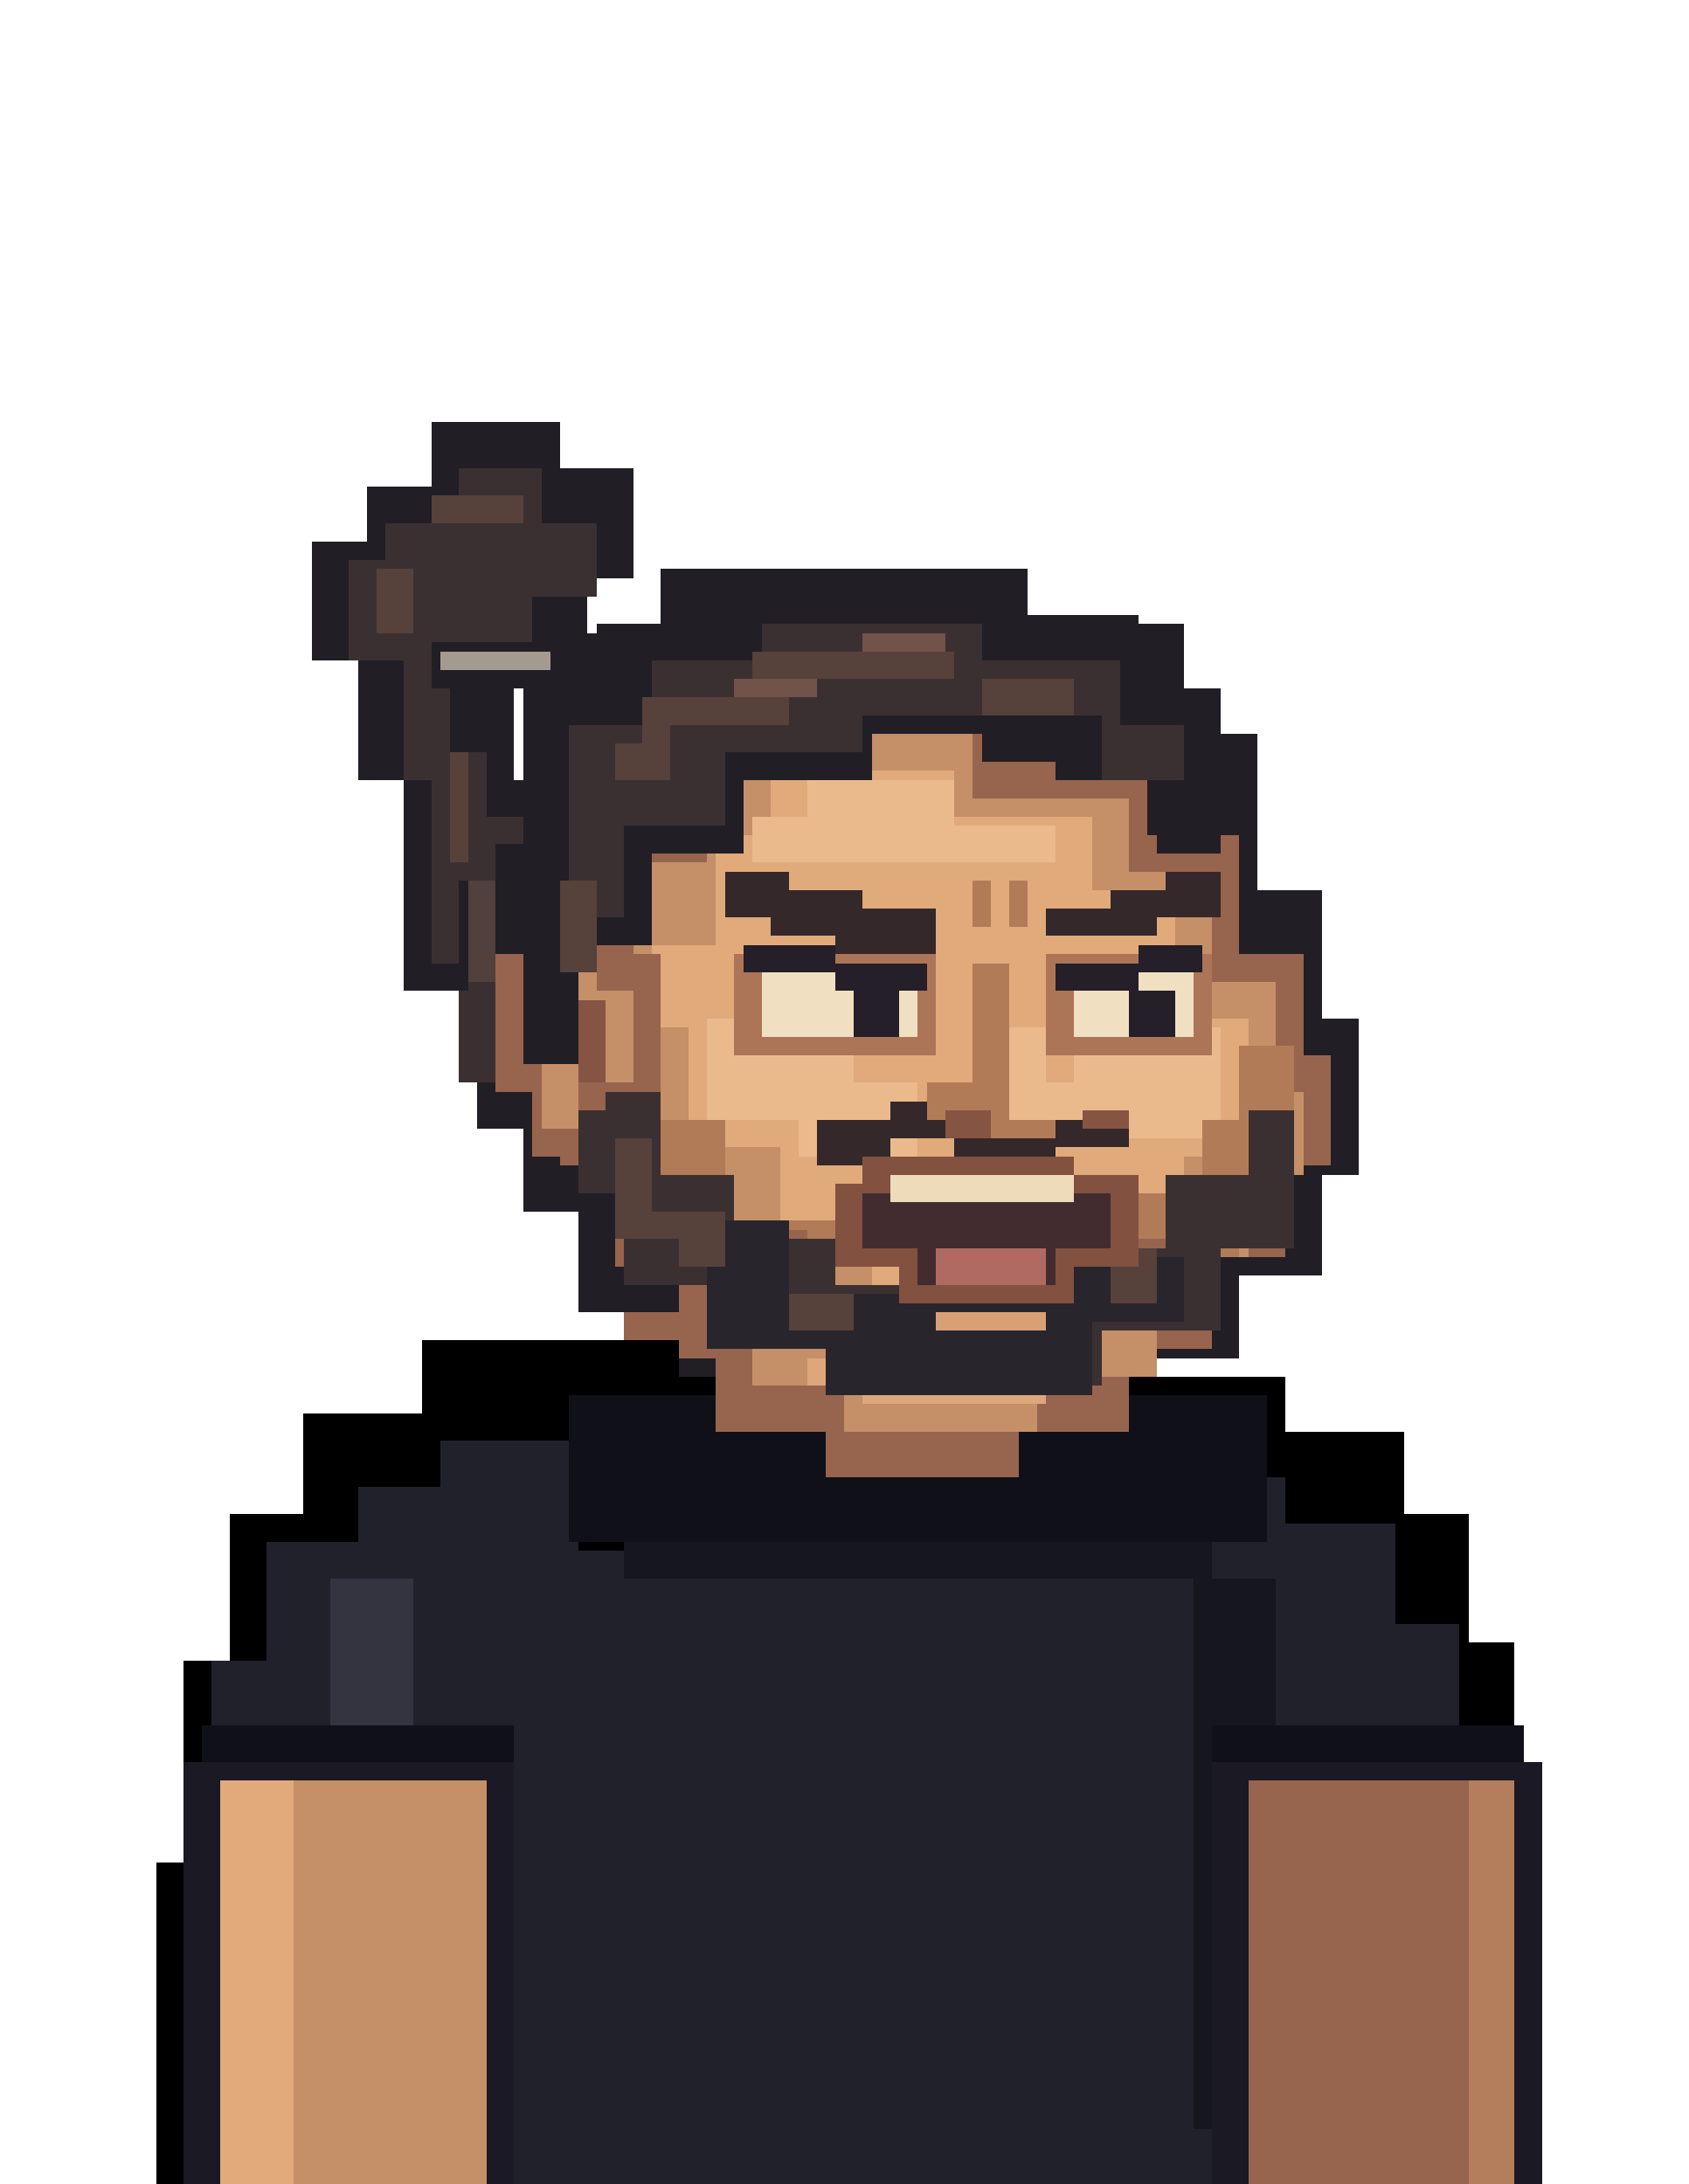
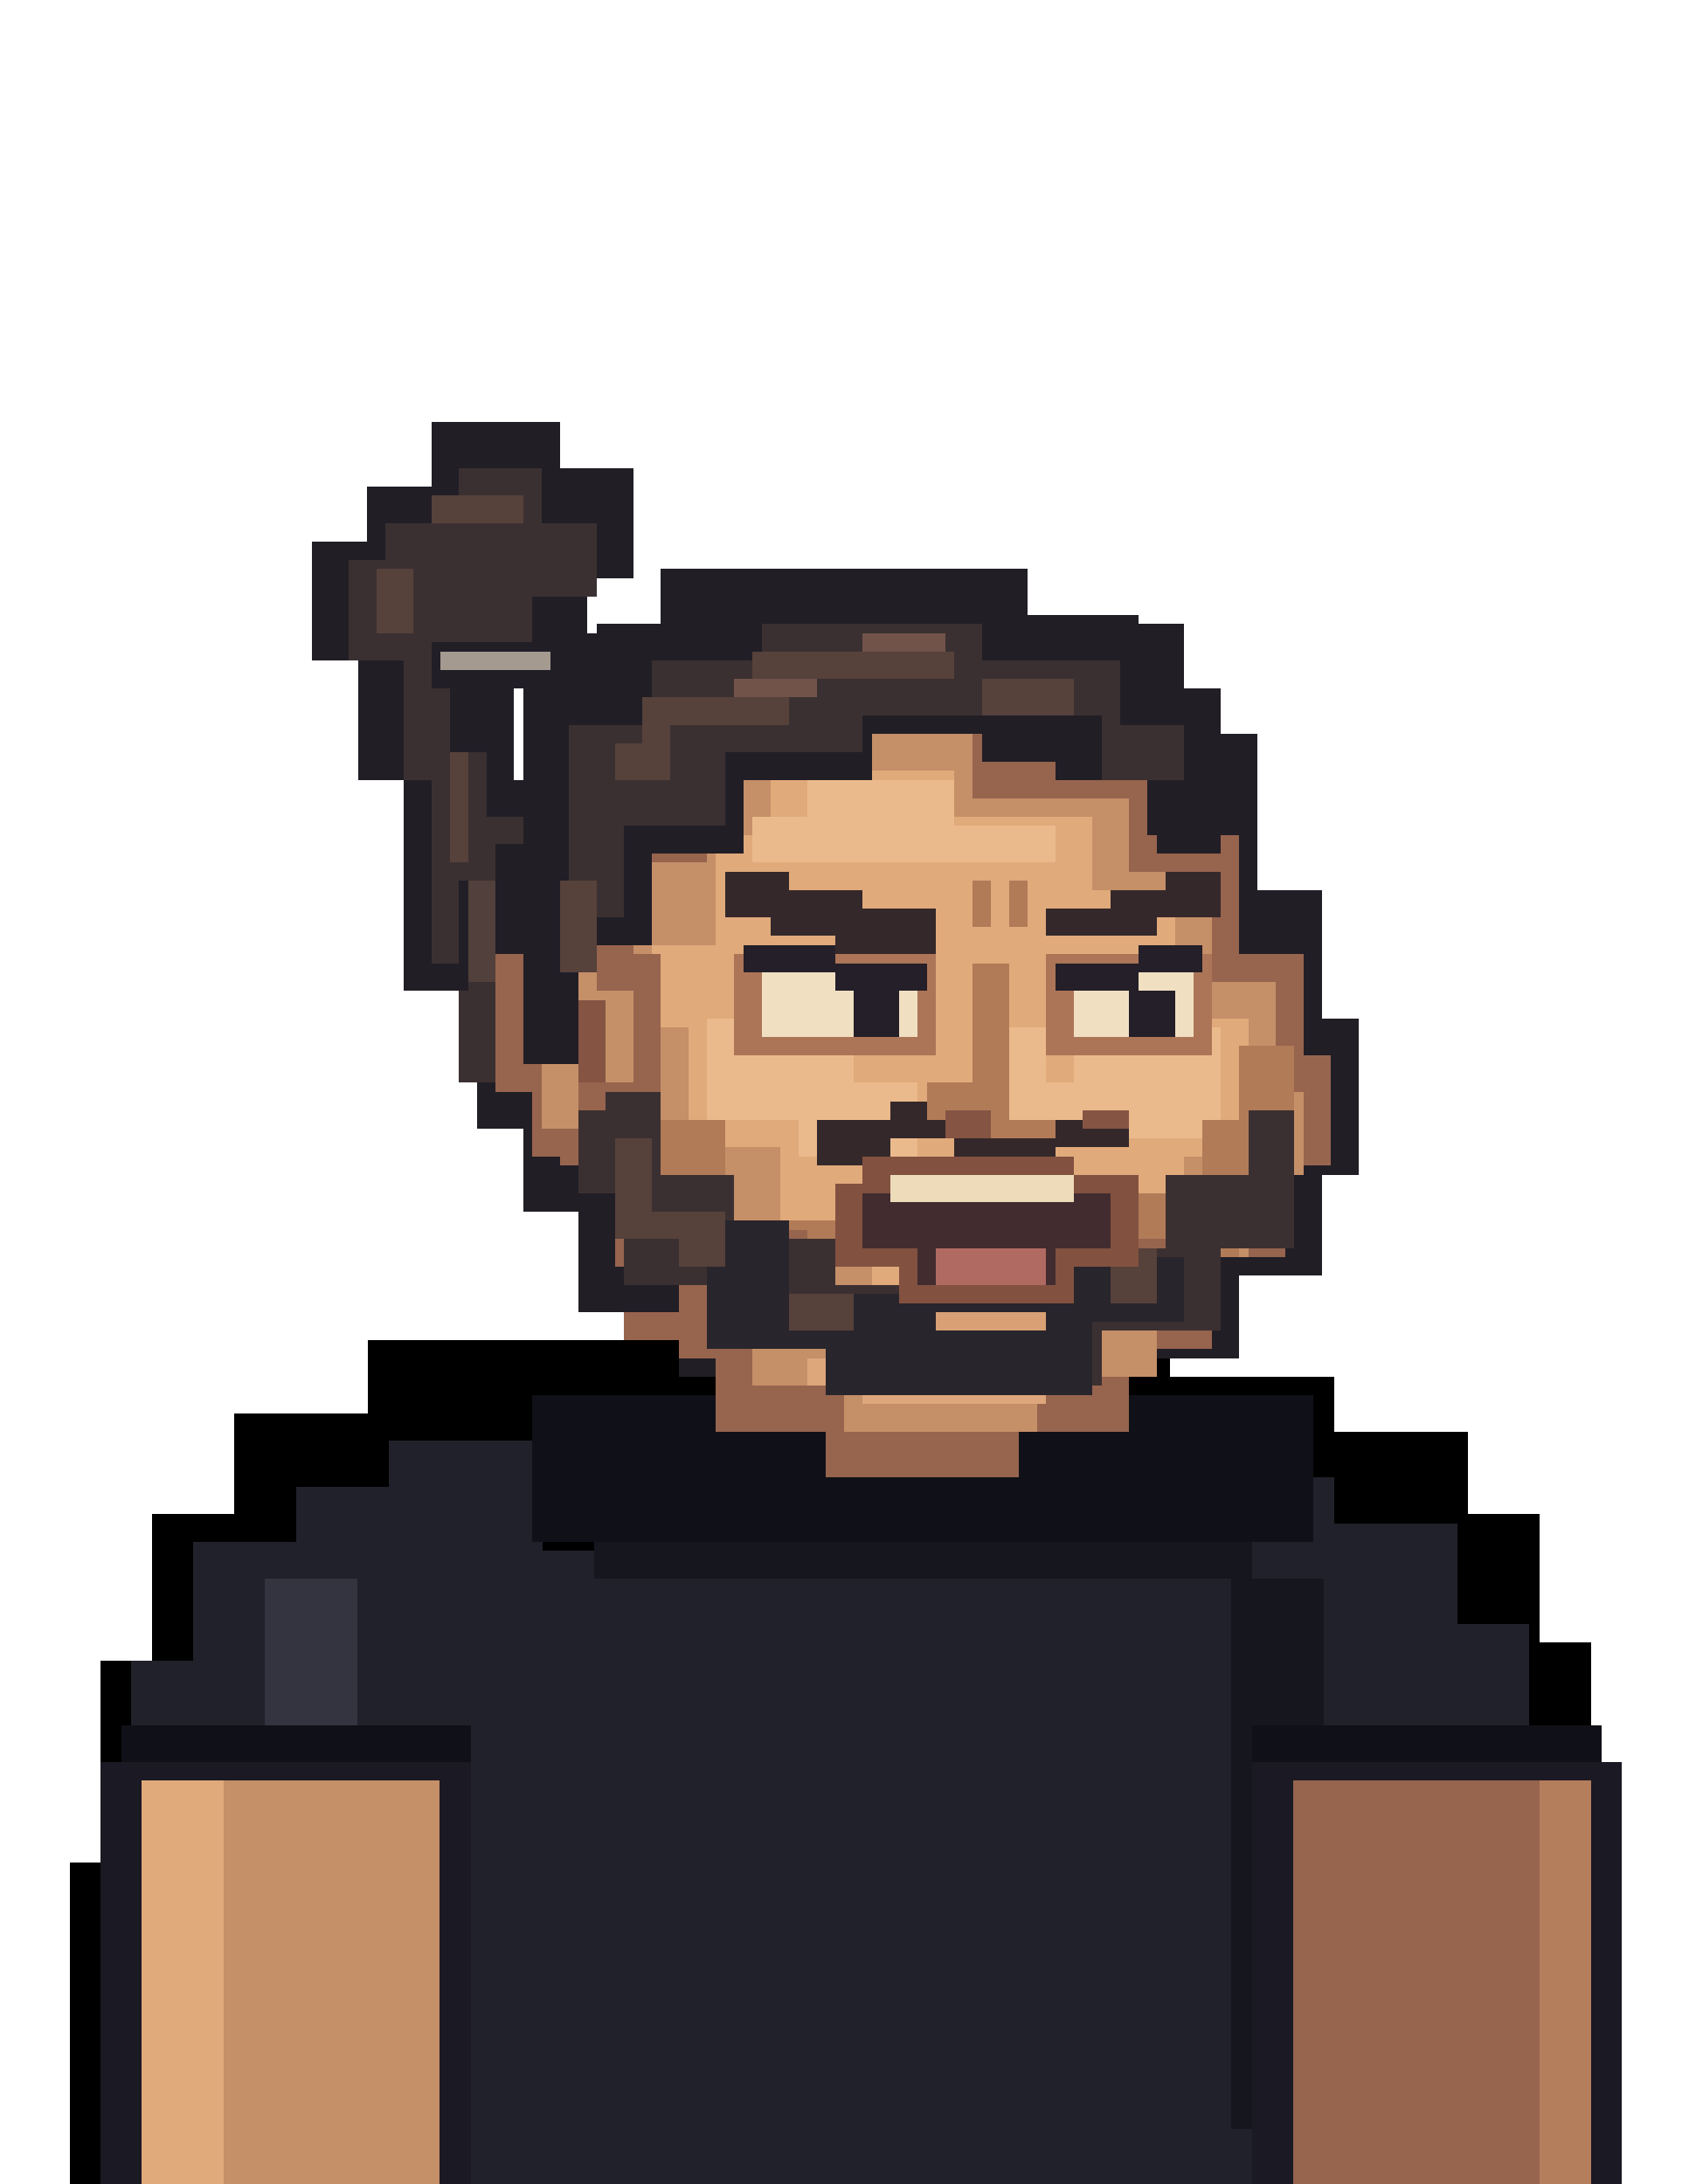
<svg xmlns="http://www.w3.org/2000/svg" width="552" height="714" viewBox="-12 -38 184 238" shape-rendering="crispEdges" data-expression="angry">
  <g id="neck" transform="translate(0 -20)">
    <path fill="#97644e" d="M56 118h58v24h7v16H49v-16h7z" />
    <path fill="#c58f68" d="M62 126h45v17h7v8H56v-8h6z" />
    <path fill="#dda67b" d="M66 134h35v10h7v3H66z" />
  </g>
-   <g id="casual-body">
+   <g id="casual-body" transform="translate(-10 0) scale(1.12 1)">
    <path d="M52 108h60v4h16v6h13v9h7v14h5v19h3v40H5v-35h3v-22h5v-16h8v-11h13v-8h18z" />
    <path fill="#20212a" d="M36 119h15v12h24v-4h17v5h22v-9h14v5h12v11h7v20h5v41H8v-35h3v-22h6v-13h10v-6h9z" />
    <path fill="#20212a" d="M31 126h16v12h27v-5h23v6h27v-9h10v14h7v22h5v34H31v-9h-9v-20h-5v-21h5v-14h9z" />
    <path fill="#20212a" d="M48 137h20v-3h8v5h20v4h14v14H96v7H71v-5H51v-8h-8v-8h5z" />
    <path fill="#20212a" d="M54 138h12v3h-12zM45 144h8v7h-5v-4h-3zM72 140h20v3H72z" />
    <path fill="#20212a" d="M21 131h8v12h-6v20h5v19h8v18H10v-34h4v-23h7zM132 139h7v22h7v39h-17v-19h-4v-16h7z" />
    <path fill="#20212a" d="M16 143h5v21h-5zM12 170h8v16h6v14H9v-25h3zM140 170h6v30h-7v-17h-4v-10h5z" />
    <path fill="#20212a" d="M27 135h6v20h5v17h-4v10h-6v-19h-4v-16h3zM119 145h9v17h-6v19h-6v-19h3z" />
    <path fill="#20212a" d="M32 133h6v19h-4v-10h-2zM38 160h6v16h-4v-9h-2zM127 134h5v12h-4v-5h-1z" />
    <path fill="#20212a" d="M48 165h15v4H49v4H37v-4h11zM90 168h24v4H93v3H71v-4h19zM45 183h30v4H55v4H37v-4h8zM107 186h19v5h-12v4H85v-4h22z" />
    <path fill="#20212a" d="M48 174h20v3H48zM76 177h30v3H76zM51 192h29v3H51zM100 182h12v3h-12z" />
    <path fill="#20212a" d="M33 193h7v7h-7zM120 193h9v7h-9zM80 197h29v3H80z" />
    <rect x="24" y="134" width="9" height="60" fill="#343440" />
    <rect x="118" y="134" width="9" height="60" fill="#15161e" />
    <rect x="10" y="150" width="34" height="4" fill="#101118" />
    <rect x="120" y="150" width="34" height="4" fill="#101118" />
    <rect x="8" y="154" width="36" height="48" fill="#1b1923" />
    <rect x="120" y="154" width="36" height="48" fill="#1b1923" />
    <rect x="12" y="156" width="29" height="46" fill="#c58f68" />
    <rect x="12" y="156" width="8" height="46" fill="#e0aa7b" />
    <rect x="124" y="156" width="29" height="46" fill="#97644e" />
    <rect x="148" y="156" width="5" height="46" fill="#b47d5c" />
    <rect x="50" y="114" width="76" height="16" fill="#101118" />
    <rect x="56" y="130" width="64" height="4" fill="#15161e" />
  </g>
  <g id="hair-back" transform="translate(0 -38)">
    <path fill="#211e26" d="M45 69h15v-7h40v6h17v12h8v27h-7v16h-9v7H51v-7H40v-17h-5V85h10z" />
    <path fill="#3b3031" d="M39 89h7v15h-4v14h-4v-14h-3V96h4zM111 82h7v23h-5v15h-6v-9h4z" />
    <path fill="#51403b" d="M39 96h3v11h-3z" />
  </g>
  <g id="ponytail" transform="translate(0 -38)">
    <path fill="#211e26" d="M28 53h7v-7h14v5h8v12h-5v10h-8v16h-5v19h-7V85h-5V72h-5V59h6z" />
    <path fill="#3b3031" d="M30 57h8v-6h9v6h6v8h-7v8h-9v12h-5V72h-6V61h4zM35 82h6v14h-3v9h-3z" />
    <path fill="#56413b" d="M35 54h10v3H35zM29 62h4v7h-4zM37 82h2v12h-2z" />
    <path fill="#211e26" d="M35 70h14v5H35z" />
    <path fill="#a49a90" d="M36 71h12v2H36z" />
  </g>
  <g id="head" transform="translate(0 -38)">
    <path fill="#211e26" d="M57 73h40v4h17v8h11v12h7v14h4v17h-4v11h-9v9h-14v6H76v-4H62v-7H51v-11h-6v-14h-3V99h6V85h9z" />
    <path fill="#97644e" d="M60 78h35v5h18v8h10v13h7v11h3v12h-5v10h-9v8h-13v5H78v-5H65v-7H55v-11h-6v-13h-3v-13h6V89h8z" />
    <path fill="#c58f68" d="M65 80h29v7h17v8h9v12h7v12h3v9h-6v9h-12v8H80v-5H68v-9H58v-12h-6v-15h5V94h8z" />
    <path fill="#e0aa7b" d="M72 84h20v5h15v8h9v14h8v15h-7v9h-13v5H83v-5H73v-10H63v-13h-4v-9h7V91h6z" />
    <path fill="#ebba8c" d="M76 85h16v5h11v4H70v-5h6zM65 111h16v7h7v8H75v-4H65zM105 112h16v12h-16z" />
    <path fill="#b17b58" d="M52 109h7v13h8v11h12v8H68v-6H58v-10h-6zM123 114h6v14h-6v9h-12v7h-11v-5h11v-9h8v-8h4z" />
  </g>
  <g id="double-chin" transform="translate(0 -38)">
    <path fill="#97644e" d="M62 134h14v8h28v-7h16v12h-9v9H99v5H78v-5H66v-8h-4z" />
    <path fill="#c58f68" d="M67 139h9v8h28v-6h10v9h-13v6H80v-5H70v-6h-3z" />
    <path fill="#dda67b" d="M76 148h26v5H82v-2h-6z" />
    <path fill="#ad7658" d="M72 143h7v3h23v-3h6v6H79v-2h-7z" />
  </g>
  <g id="ears" transform="translate(0 -38)">
    <path fill="#97644e" d="M46 99h9v5h5v16h-5v6h-9v-7h-4v-15h4z" />
    <path fill="#c58f68" d="M47 103h6v5h4v10h-6v5h-4z" />
    <path fill="#e0aa7b" d="M47 104h3v7h-3z" />
    <path fill="#865443" d="M51 109h3v9h-3z" />
  </g>
  <g id="hair-front" transform="translate(0 -38)">
    <path fill="#211e26" d="M45 90V76h8v-8h14v-5h30v4h15v8h9v18h-7v-8h-11v-5H83v5H69v8H59v10h-8v13h-6v-14h-3V92h3z" />
    <path fill="#3b3031" d="M50 79h9v-7h12v-4h24v4h15v7h7v6h-9v-7H82v4H67v8H56v10h-6z" />
    <path fill="#56413b" d="M58 76h12v-5h22v3H74v5H61v6h-6v-4h3zM95 74h10v4H95zM49 96h4v10h-4z" />
    <path fill="#71534a" d="M68 74h9v2h-9zM82 69h9v2h-9z" />
  </g>
  <g id="facial-hair" transform="translate(0 -38)">
    <path fill="#3b3031" d="M54 119h6v9h8v7h11v5h24v-4h12v-8h9v-7h5v15h-8v9h-13v6H78v-4H65v-7H56v-10h-5v-9h3z" />
    <path fill="#29252c" d="M65 133h9v8h29v-4h14v7h-10v8H78v-5H65z" />
    <path fill="#56413b" d="M55 124h4v8h8v6h-5v-3h-7zM74 141h7v4h-7zM109 136h5v6h-5z" />
    <path fill="#34282b" d="M77 122h8v-2h9v2h8v-1h9v4h-8v1H92v-2h-7v3h-8z" />
  </g>
  <g id="expression-brows" transform="translate(0 -38)">
    <path fill="#34282b" d="M67 95h7v2h8v2h8v5H79v-2h-7v-2h-5zM102 99h7v-2h6v-2h6v5h-7v2h-12z" />
    <path fill="#b17b58" d="M94 96h2v5h-2zM98 96h2v5h-2z" />
  </g>
  <g id="expression-eyes" transform="translate(0 -38)">
    <path fill="#ac7557" d="M68 104h22v11H68zM102 104h18v11h-18z" />
    <path fill="#f0dfc1" d="M71 106h8v2h9v5H71zM105 108h7v-2h6v7h-13z" />
    <path fill="#241f28" d="M81 108h5v5h-5zM111 108h5v5h-5zM69 103h10v2h10v3H79v-2H69zM103 105h9v-2h7v3h-7v2h-9z" />
  </g>
  <g id="nose" transform="translate(0 -38)">
    <path fill="#b17b58" d="M94 105h4v13h5v6h-9v-2h-5v-4h5z" />
    <path fill="#ebba8c" d="M98 112h4v6h7v4H98z" />
    <path fill="#865443" d="M91 121h5v3h-5zM106 121h5v2h-5z" />
  </g>
  <g id="expression-mouth" transform="translate(0 -38)">
    <path fill="#825140" d="M82 126h23v2h7v10h-7v4H86v-4h-7v-9h3z" />
    <path fill="#422c30" d="M85 128h19v2h5v6h-6v4H88v-4h-6v-6h3z" />
    <path fill="#eddbba" d="M85 128h20v3H85z" />
    <path fill="#b16a62" d="M90 136h12v4H90z" />
    <path fill="#d8a074" d="M90 143h12v2H90z" />
  </g>
</svg>
